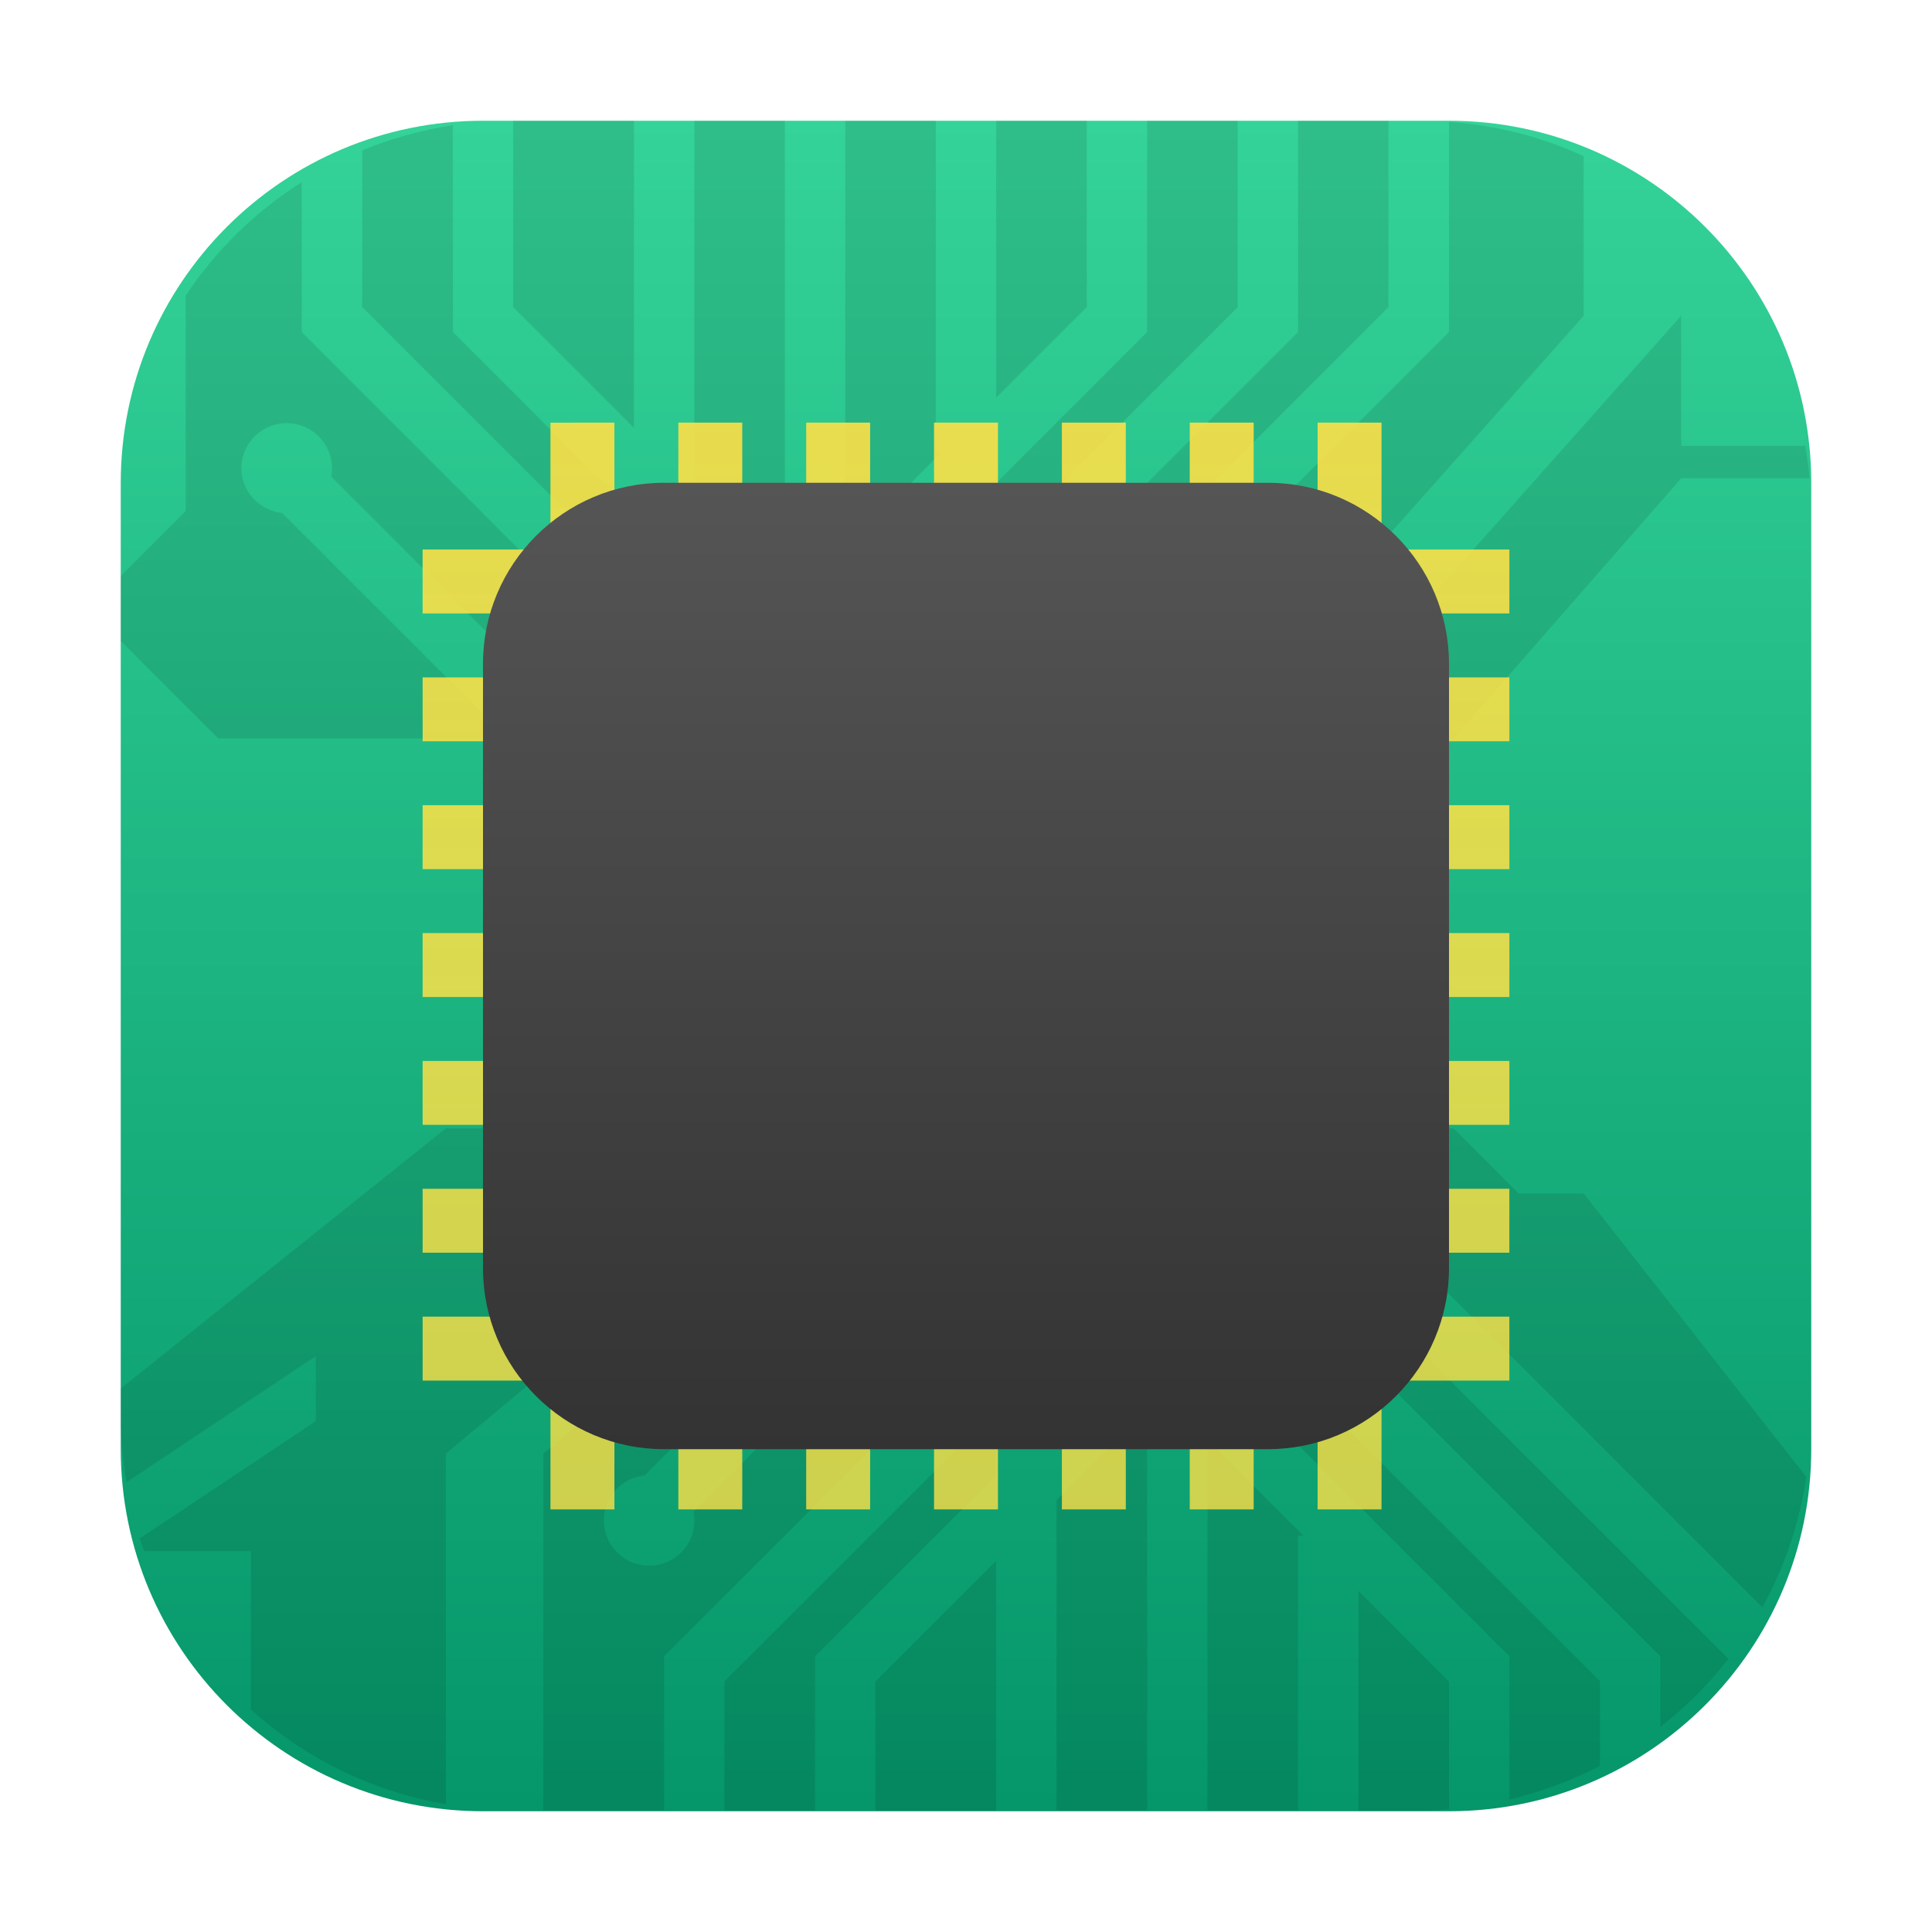
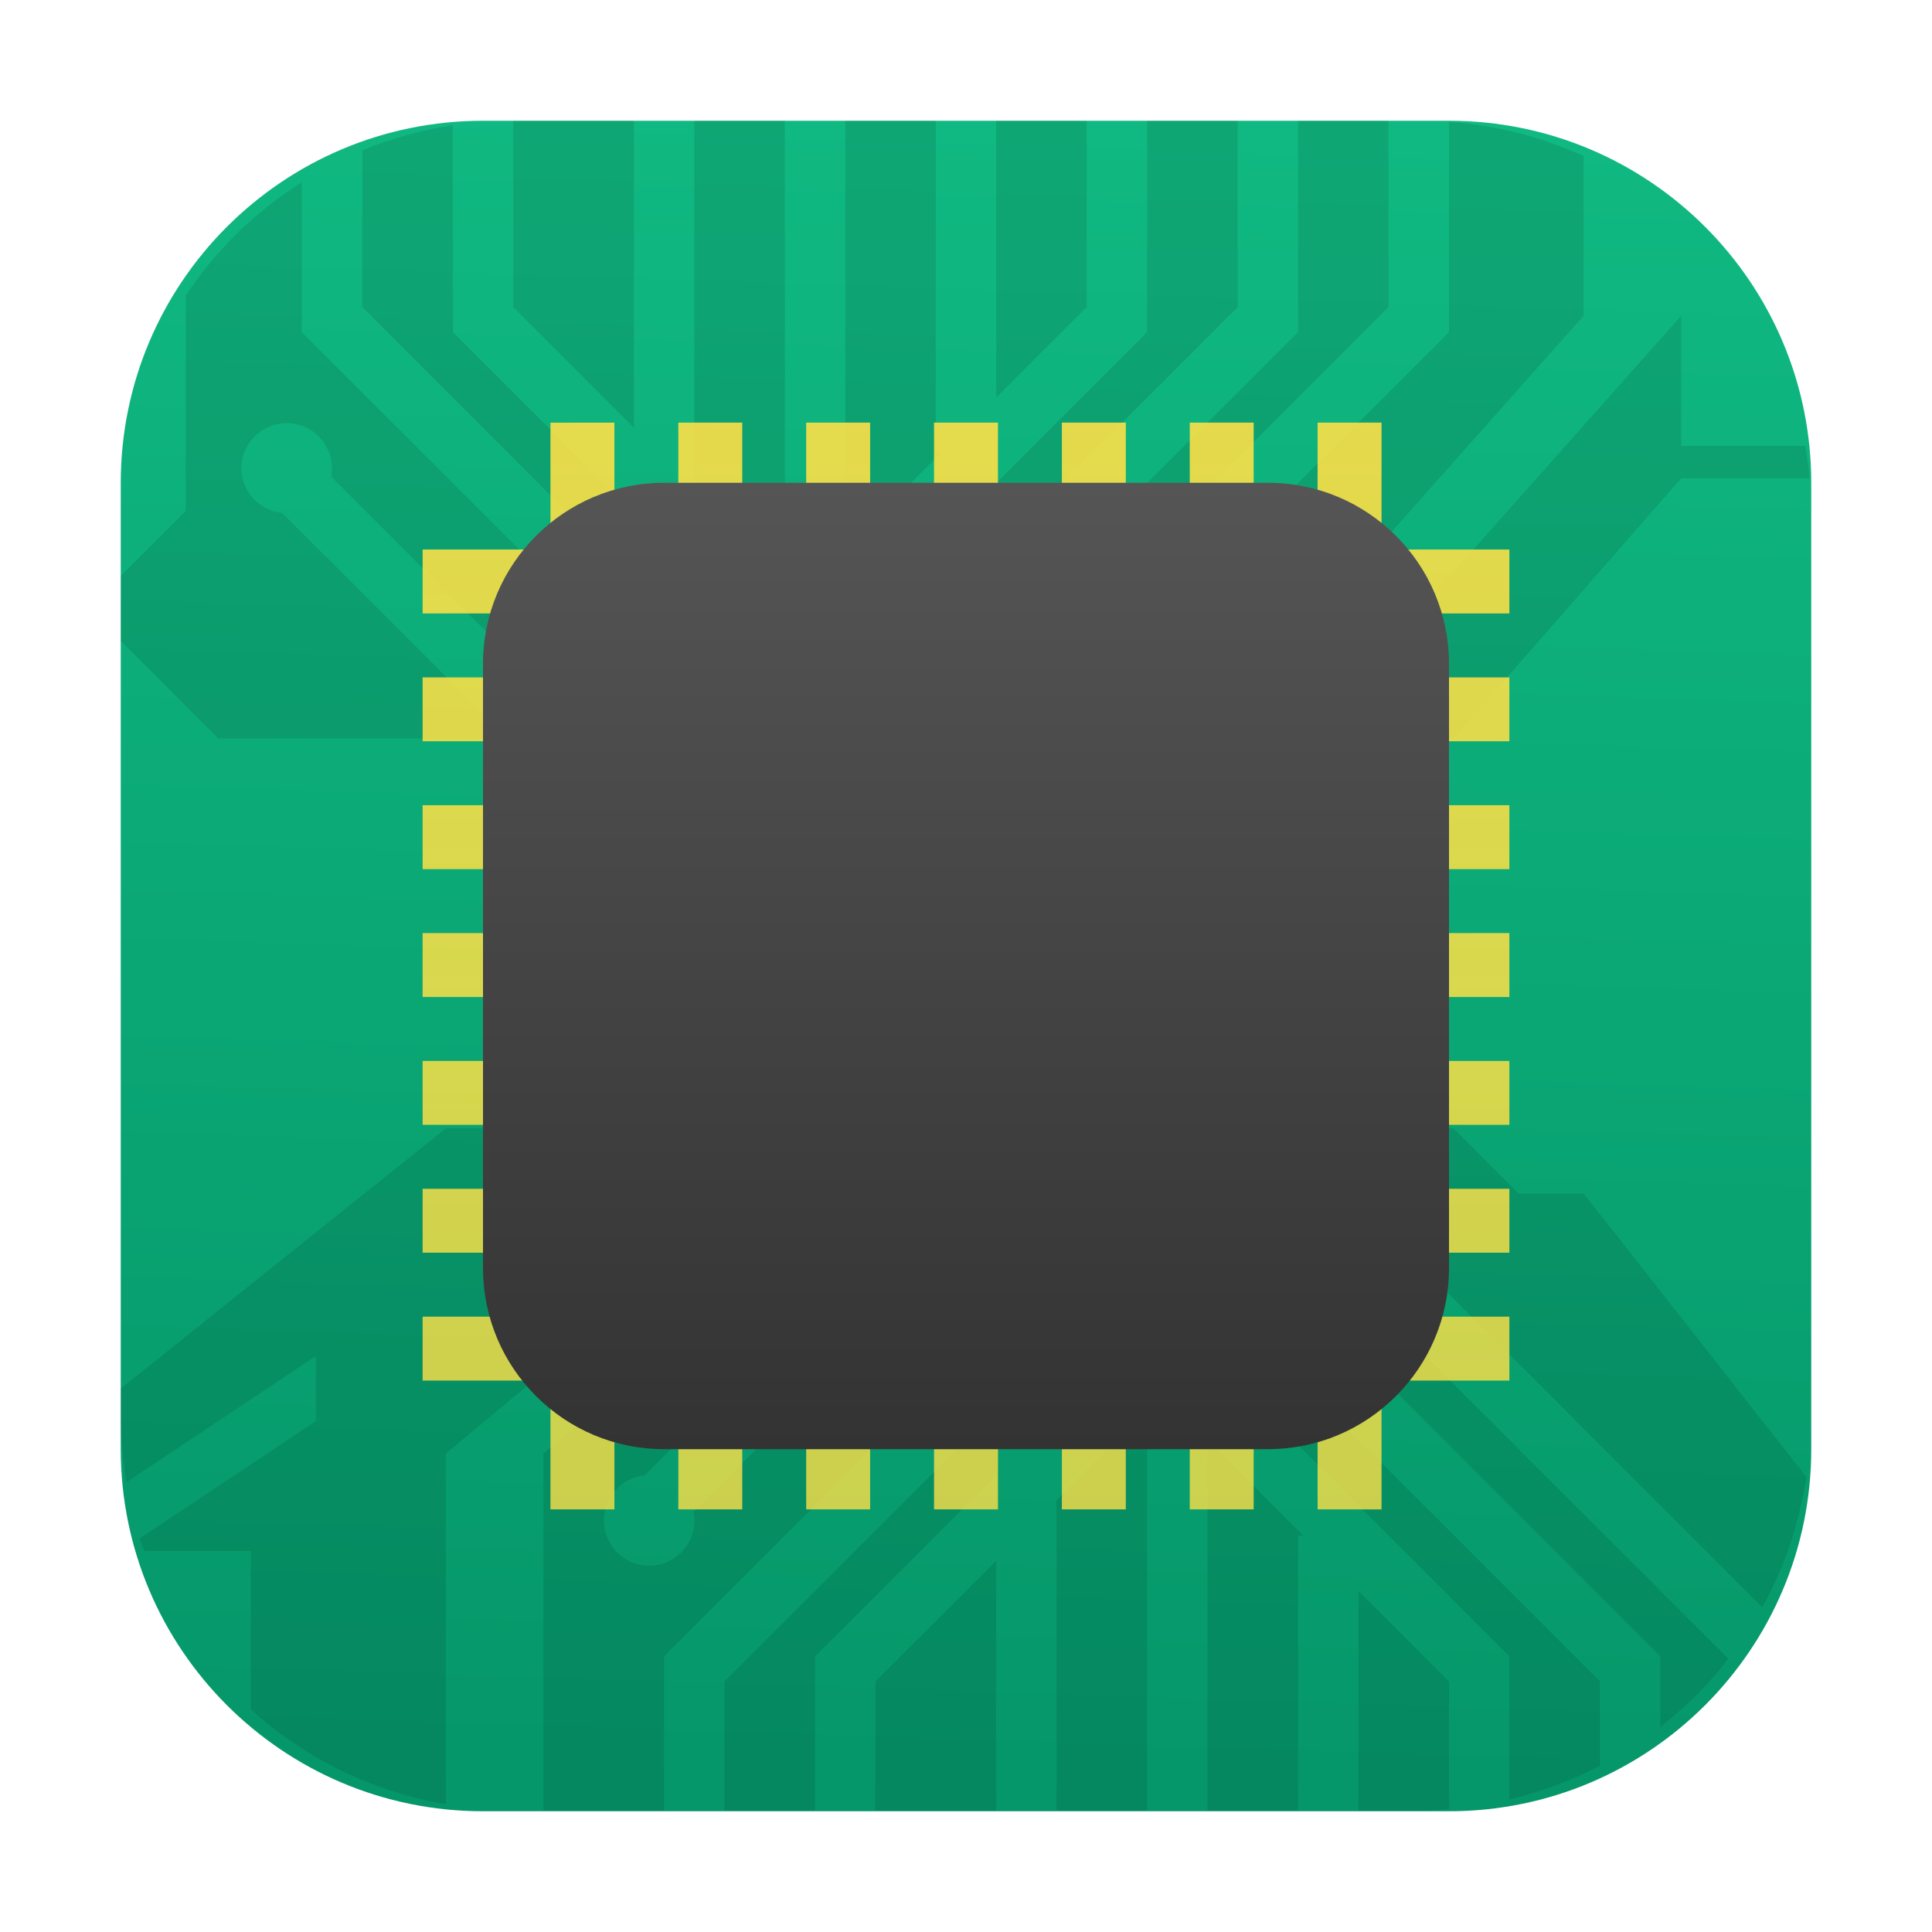
<svg xmlns="http://www.w3.org/2000/svg" viewBox="0 0 64 64">
  <defs>
+     <linearGradient id="a" x1="7.937" x2="7.937" y1="15.081" y2="1.852" gradientTransform="matrix(-.99945 -.03305 0 -4.23146 39.933 68.077)" gradientUnits="userSpaceOnUse">
+       <stop offset="0" style="stop-color:#10b981" />
+       <stop offset="1" style="stop-color:#059669" />
+     </linearGradient>
    <linearGradient id="b" x1="32" x2="32" y1="14.921" y2="48.921" gradientTransform="translate(-1.882 -1.799)scale(1.05882)" gradientUnits="userSpaceOnUse">
      <stop offset="0" style="stop-color:#fde047;stop-opacity:.9" />
      <stop offset="1" style="stop-color:#fde047;stop-opacity:.8" />
    </linearGradient>
    <linearGradient id="c" x1="31.995" x2="31.995" y1="17.971" y2="45.971" gradientTransform="translate(-4.58 -4.553)scale(1.1433)" gradientUnits="userSpaceOnUse">
      <stop offset="0" style="stop-color:#555" />
      <stop offset="1" style="stop-color:#333" />
    </linearGradient>
-     <linearGradient id="a" x1="32" x2="32" y1="4" y2="60" gradientUnits="userSpaceOnUse">
-       <stop offset="0" style="stop-color:#34d399" />
-       <stop offset="1" style="stop-color:#059669" />
-     </linearGradient>
  </defs>
-   <rect width="56" height="56" x="4" y="4" rx="12" style="stroke-width:1;fill:url(#a)" />
-   <path d="M17 4v6.172l4 4V4Zm6 0v12.168l3.5 3.504.672-.672H26V4Zm5 0v14.172l3.176-3.176H31V4Zm5 0v9.172l3-3V4Zm5 0v7L27.914 21.09 29 22.176l12-12V4Zm5 0v7L29.563 24.434l-.567-.563-.562.567L26.5 22.5l-1.937 1.934-.567-.563-.562.567L9.996 11V6.035A12.9 12.9 0 0 0 6.152 9.79v7.137L4 19.078v2.156l3.23 3.227h9.586l-7.468-7.469A1.503 1.503 0 0 1 7.996 15.5a1.501 1.501 0 1 1 2.977.29l8.672 8.67h28.507l7.54-8.616h4.253q-.052-.54-.144-1.074h-4.11v-4.31l-8.617 9.692h-3.23l8.617-9.691V5.17A12.9 12.9 0 0 0 48 4.036V11L34.566 24.434l-1.418-1.41 12.848-12.852V4Zm-28 .148a13 13 0 0 0-3 .832v5.192l12 12 1.086-1.086L23 19h-2v-2.004L15.004 11Zm-.23 33.23L4 45.997v.969c0 .73.074 1.441.188 2.137l6.273-4.18v2.152l-5.836 3.89.152.415H8.31v5.246a12.8 12.8 0 0 0 6.46 3.137v-11.61l6.461-5.386h3.23L18 48.152V59.97h4v-5.106l13.438-13.43L36 42l.566-.566 1.934 1.933 1.934-1.933L41 42l.566-.566L55 54.867v2.34a12.8 12.8 0 0 0 2.254-2.258L45.152 42.844l1.414-1.41L58.38 53.246a13 13 0 0 0 1.46-4.32l-7.378-9.39h-2.156l-2.153-2.157h-12.95l.238.238-12.464 12.461q.029.145.027.29a1.5 1.5 0 1 1-1.649-1.493l11.489-11.492ZM36 43.696 24 55.7v4.274h3v-5.106l5.996-5.996v-2H35l2.082-2.086Zm5 0-1.086 1.086L50 54.867v4.742a13 13 0 0 0 3-1.113v-2.8Zm-2.5 2.5-3.5 3.5V59.97h3V46.867h1.172Zm1.5 1.5V59.97h3v-9.102h.172Zm-7 4.008-4 4v4.274h3.996Zm12 1v7.274h2.004q.504 0 .996-.047v-4.227Zm0 0" style="fill-opacity:.1" />
+   <rect width="56" height="56" x="4" y="4" fill="url(#a)" rx="12" style="stroke-width:1" />
+   <path d="M17 4v6.172l4 4V4zm6 0v12.168l3.5 3.504.672-.672H26V4zm5 0v14.172l3.176-3.176H31V4zm5 0v9.172l3-3V4zm5 0v7L27.914 21.09 29 22.176l12-12V4zm5 0v7L29.563 24.434l-.567-.563-.562.567L26.5 22.5l-1.937 1.934-.567-.563-.562.567L9.996 11V6.035A12.9 12.9 0 0 0 6.152 9.79v7.137L4 19.078v2.156l3.23 3.227h9.586l-7.468-7.469A1.503 1.503 0 0 1 7.996 15.5a1.501 1.501 0 1 1 2.977.29l8.672 8.67h28.507l7.54-8.616h4.253q-.052-.54-.144-1.074h-4.11v-4.31l-8.617 9.692h-3.23l8.617-9.691V5.17A12.9 12.9 0 0 0 48 4.036V11L34.566 24.434l-1.418-1.41 12.848-12.852V4zm-28 .148c-1.03.156-2.037.435-3 .832v5.192l12 12 1.086-1.086L23 19h-2v-2.004L15.004 11zm-.23 33.23L4 45.997v.969c0 .73.074 1.441.188 2.137l6.273-4.18v2.152l-5.836 3.89.152.415H8.31v5.246a12.8 12.8 0 0 0 6.46 3.137v-11.61l6.461-5.386h3.23L18 48.152V59.97h4v-5.106l13.438-13.43L36 42l.566-.566 1.934 1.933 1.934-1.933L41 42l.566-.566L55 54.867v2.34c.843-.656 1.6-1.414 2.254-2.258L45.152 42.844l1.414-1.41L58.38 53.246a13 13 0 0 0 1.46-4.32l-7.378-9.39h-2.156l-2.153-2.157h-12.95l.238.238-12.464 12.461q.028.145.027.29a1.5 1.5 0 0 1-2.25 1.298 1.5 1.5 0 0 1 .601-2.791l11.489-11.492zM36 43.696 24 55.7v4.274h3v-5.106l5.996-5.996v-2H35l2.082-2.086zm5 0-1.086 1.086L50 54.867v4.742c1.042-.246 2.05-.62 3-1.113v-2.8zm-2.5 2.5-3.5 3.5V59.97h3V46.867h1.172zm1.5 1.5V59.97h3v-9.102h.172zm-7 4.008-4 4v4.274h3.996zm12 1v7.274h2.004q.504 0 .996-.047v-4.227zm0 0" style="fill-opacity:.1" />
  <path d="M18.235 14.001v4.203H14v2.117h4.235v2.118H14v2.117h4.235v2.118H14v2.118h4.235v2.117H14v2.118h4.235v2.118H14v2.117h4.235v2.118H14v2.118h4.235v2.117H14v2.118h4.235V50h2.118v-4.267h2.118V50h2.117v-4.267h2.118V50h2.118v-4.267h2.117V50h2.118v-4.267h2.117V50h2.118v-4.267h2.118V50h2.117v-4.267h2.118V50h2.118v-4.267H50v-2.118h-4.235v-2.117H50V39.38h-4.235v-2.118H50v-2.117h-4.235v-2.118H50v-2.118h-4.235v-2.117H50v-2.118h-4.235v-2.118H50v-2.117h-4.235v-2.118H50v-2.117h-4.235V14h-2.118v4.204h-2.118V14h-2.117v4.204h-2.118V14h-2.118v4.204h-2.117V14h-2.118v4.204h-2.117V14h-2.118v4.204h-2.118V14h-2.117v4.204h-2.118V14zm2.118 6.32h2.118v2.118h-2.118zm4.235 0h2.118v2.118h-2.118zm4.236 0h2.117v2.118h-2.117zm4.235 0h2.117v2.118h-2.117zm4.235 0h2.118v2.118h-2.118zm4.235 0h2.118v2.118h-2.118zm-21.176 4.235h2.118v2.118h-2.118zm4.235 0h2.118v2.118h-2.118zm4.236 0h2.117v2.118h-2.117zm4.235 0h2.117v2.118h-2.117zm4.235 0h2.118v2.118h-2.118zm4.235 0h2.118v2.118h-2.118zm-21.176 4.236h2.118v2.117h-2.118zm4.235 0h2.118v2.117h-2.118zm4.236 0h2.117v2.117h-2.117zm4.235 0h2.117v2.117h-2.117zm4.235 0h2.118v2.117h-2.118zm4.235 0h2.118v2.117h-2.118zm-21.176 4.235h2.118v2.118h-2.118zm4.235 0h2.118v2.118h-2.118zm4.236 0h2.117v2.118h-2.117zm4.235 0h2.117v2.118h-2.117zm4.235 0h2.118v2.118h-2.118zm4.235 0h2.118v2.118h-2.118zm-21.176 4.235h2.118v2.118h-2.118zm4.235 0h2.118v2.118h-2.118zm4.236 0h2.117v2.118h-2.117zm4.235 0h2.117v2.118h-2.117zm4.235 0h2.118v2.118h-2.118zm4.235 0h2.118v2.118h-2.118zm-21.176 4.236h2.118v2.117h-2.118zm4.235 0h2.118v2.117h-2.118zm4.236 0h2.117v2.117h-2.117zm4.235 0h2.117v2.117h-2.117zm4.235 0h2.118v2.117h-2.118zm4.235 0h2.118v2.117h-2.118zm0 0" style="fill:url(#b)" />
  <rect width="32" height="32.013" x="16" y="15.993" rx="6" ry="6" style="fill:url(#c)" />
</svg>
